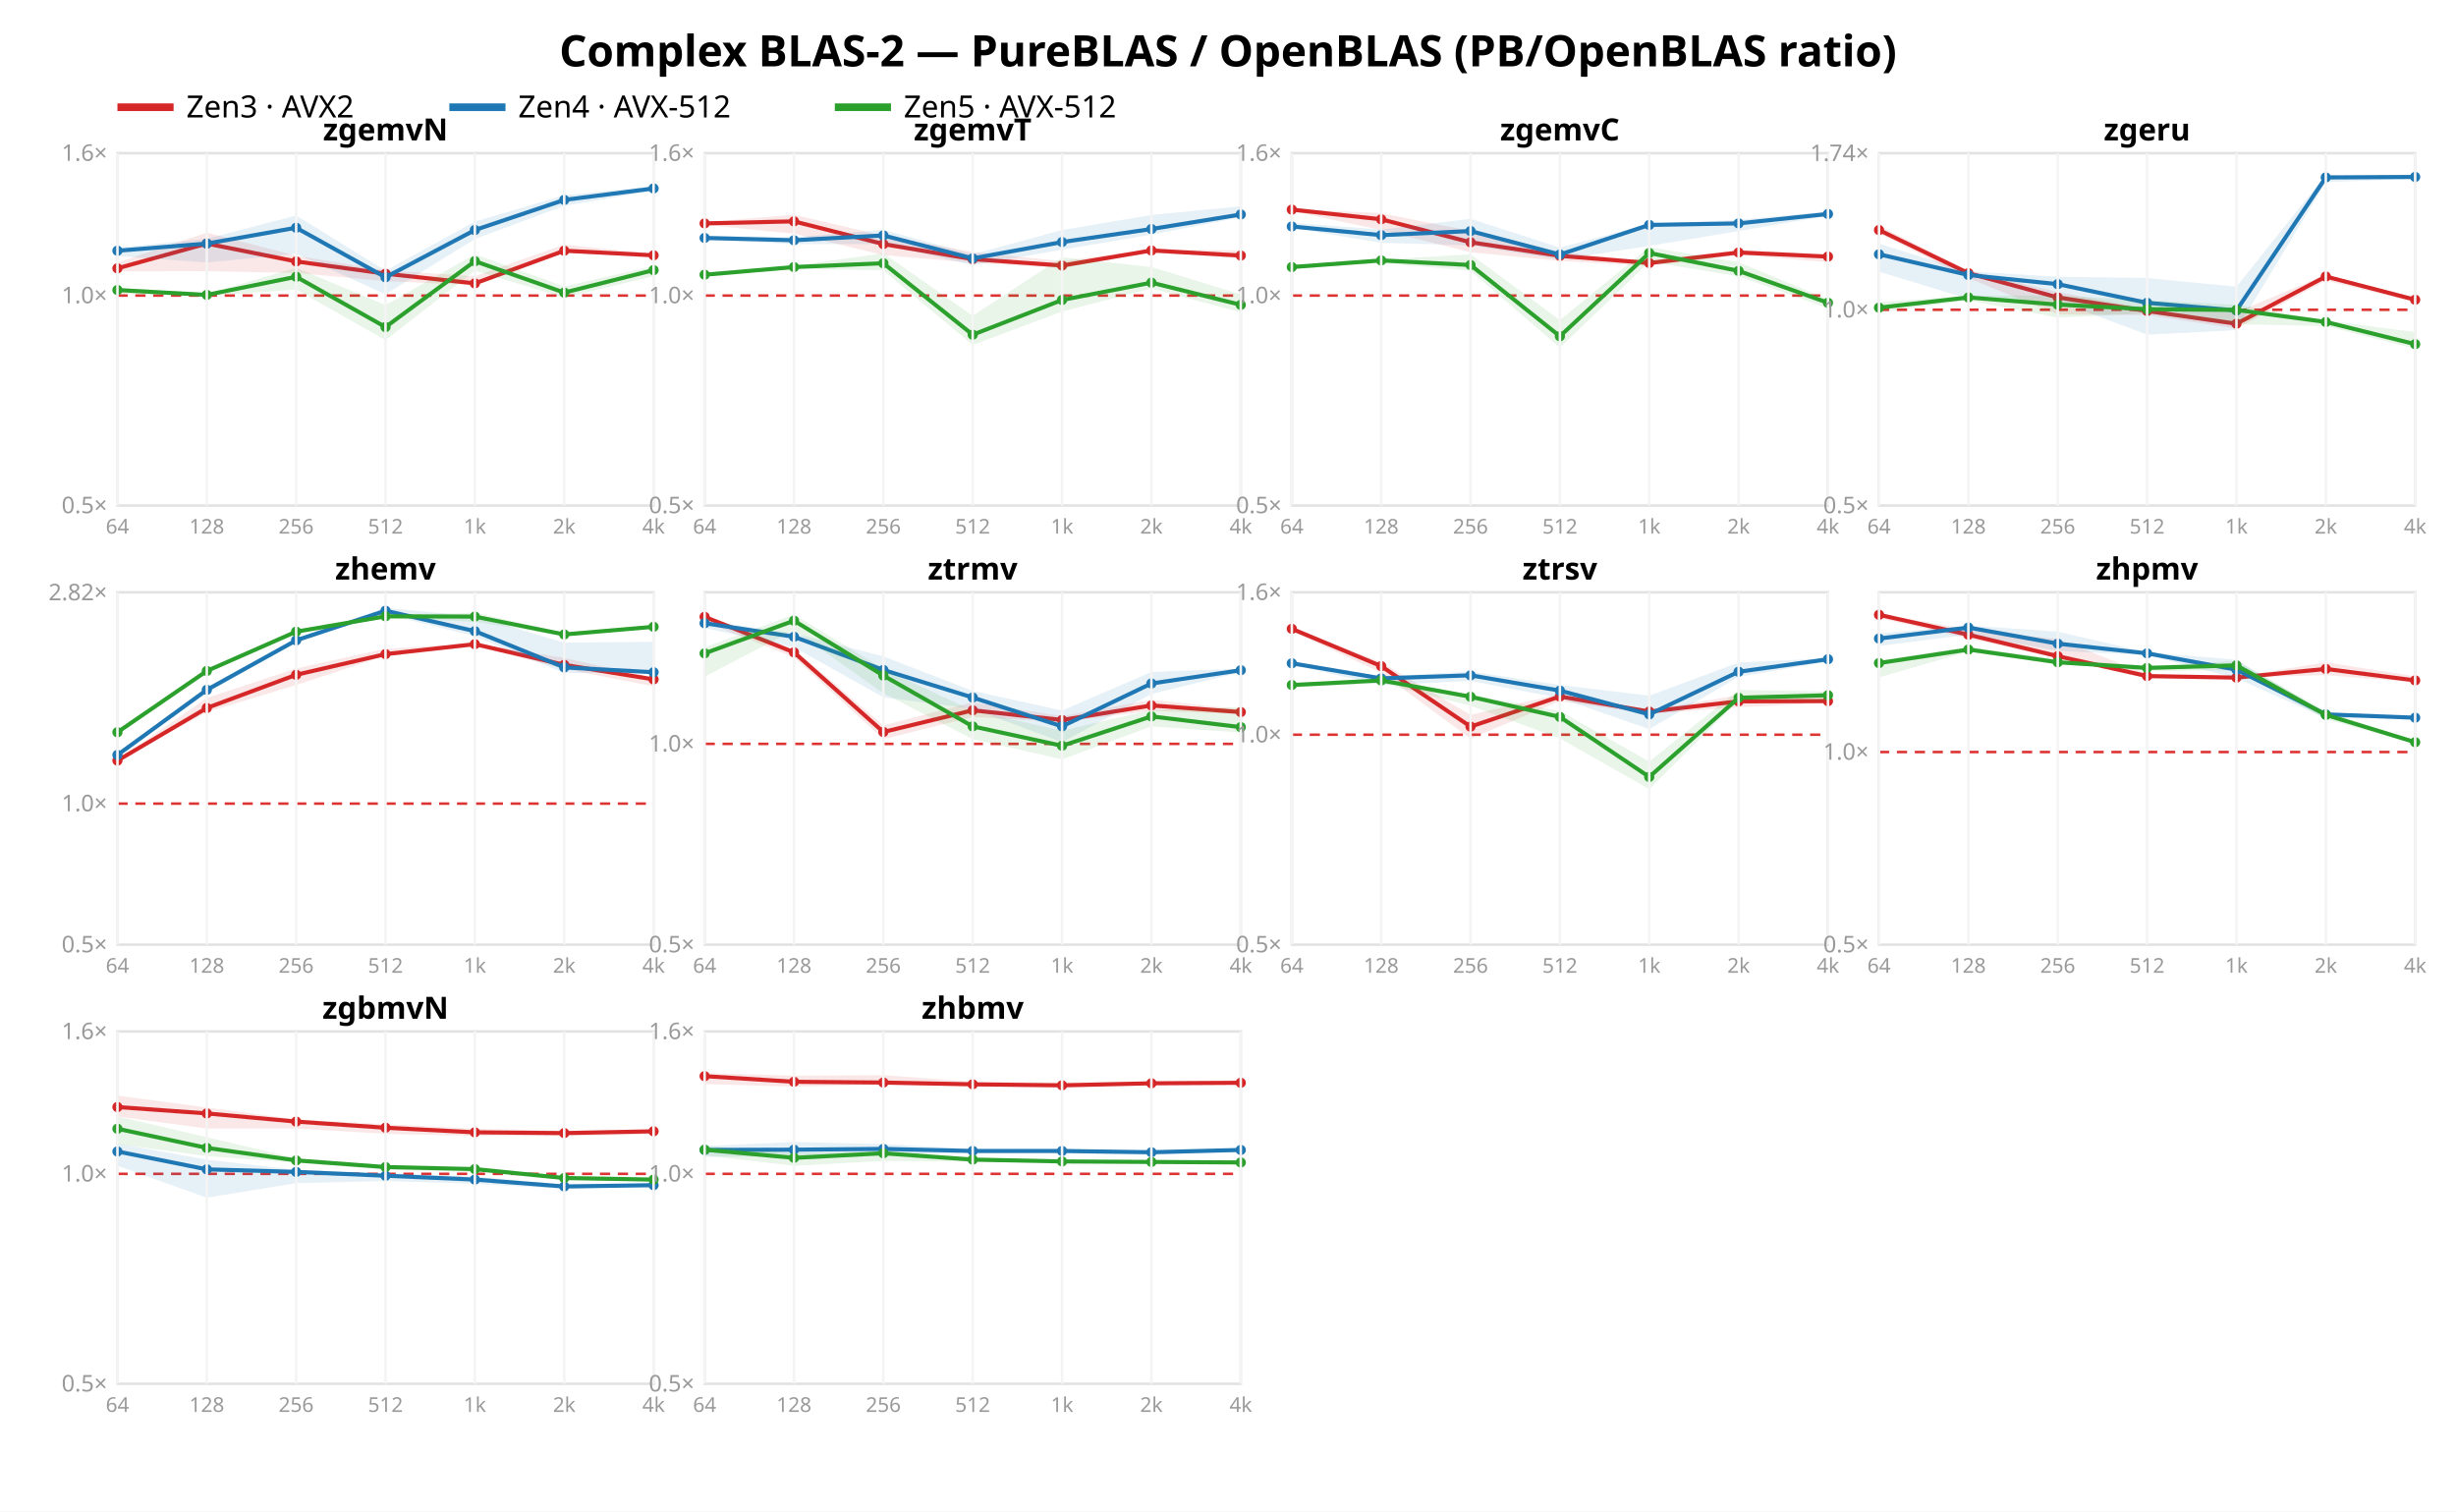
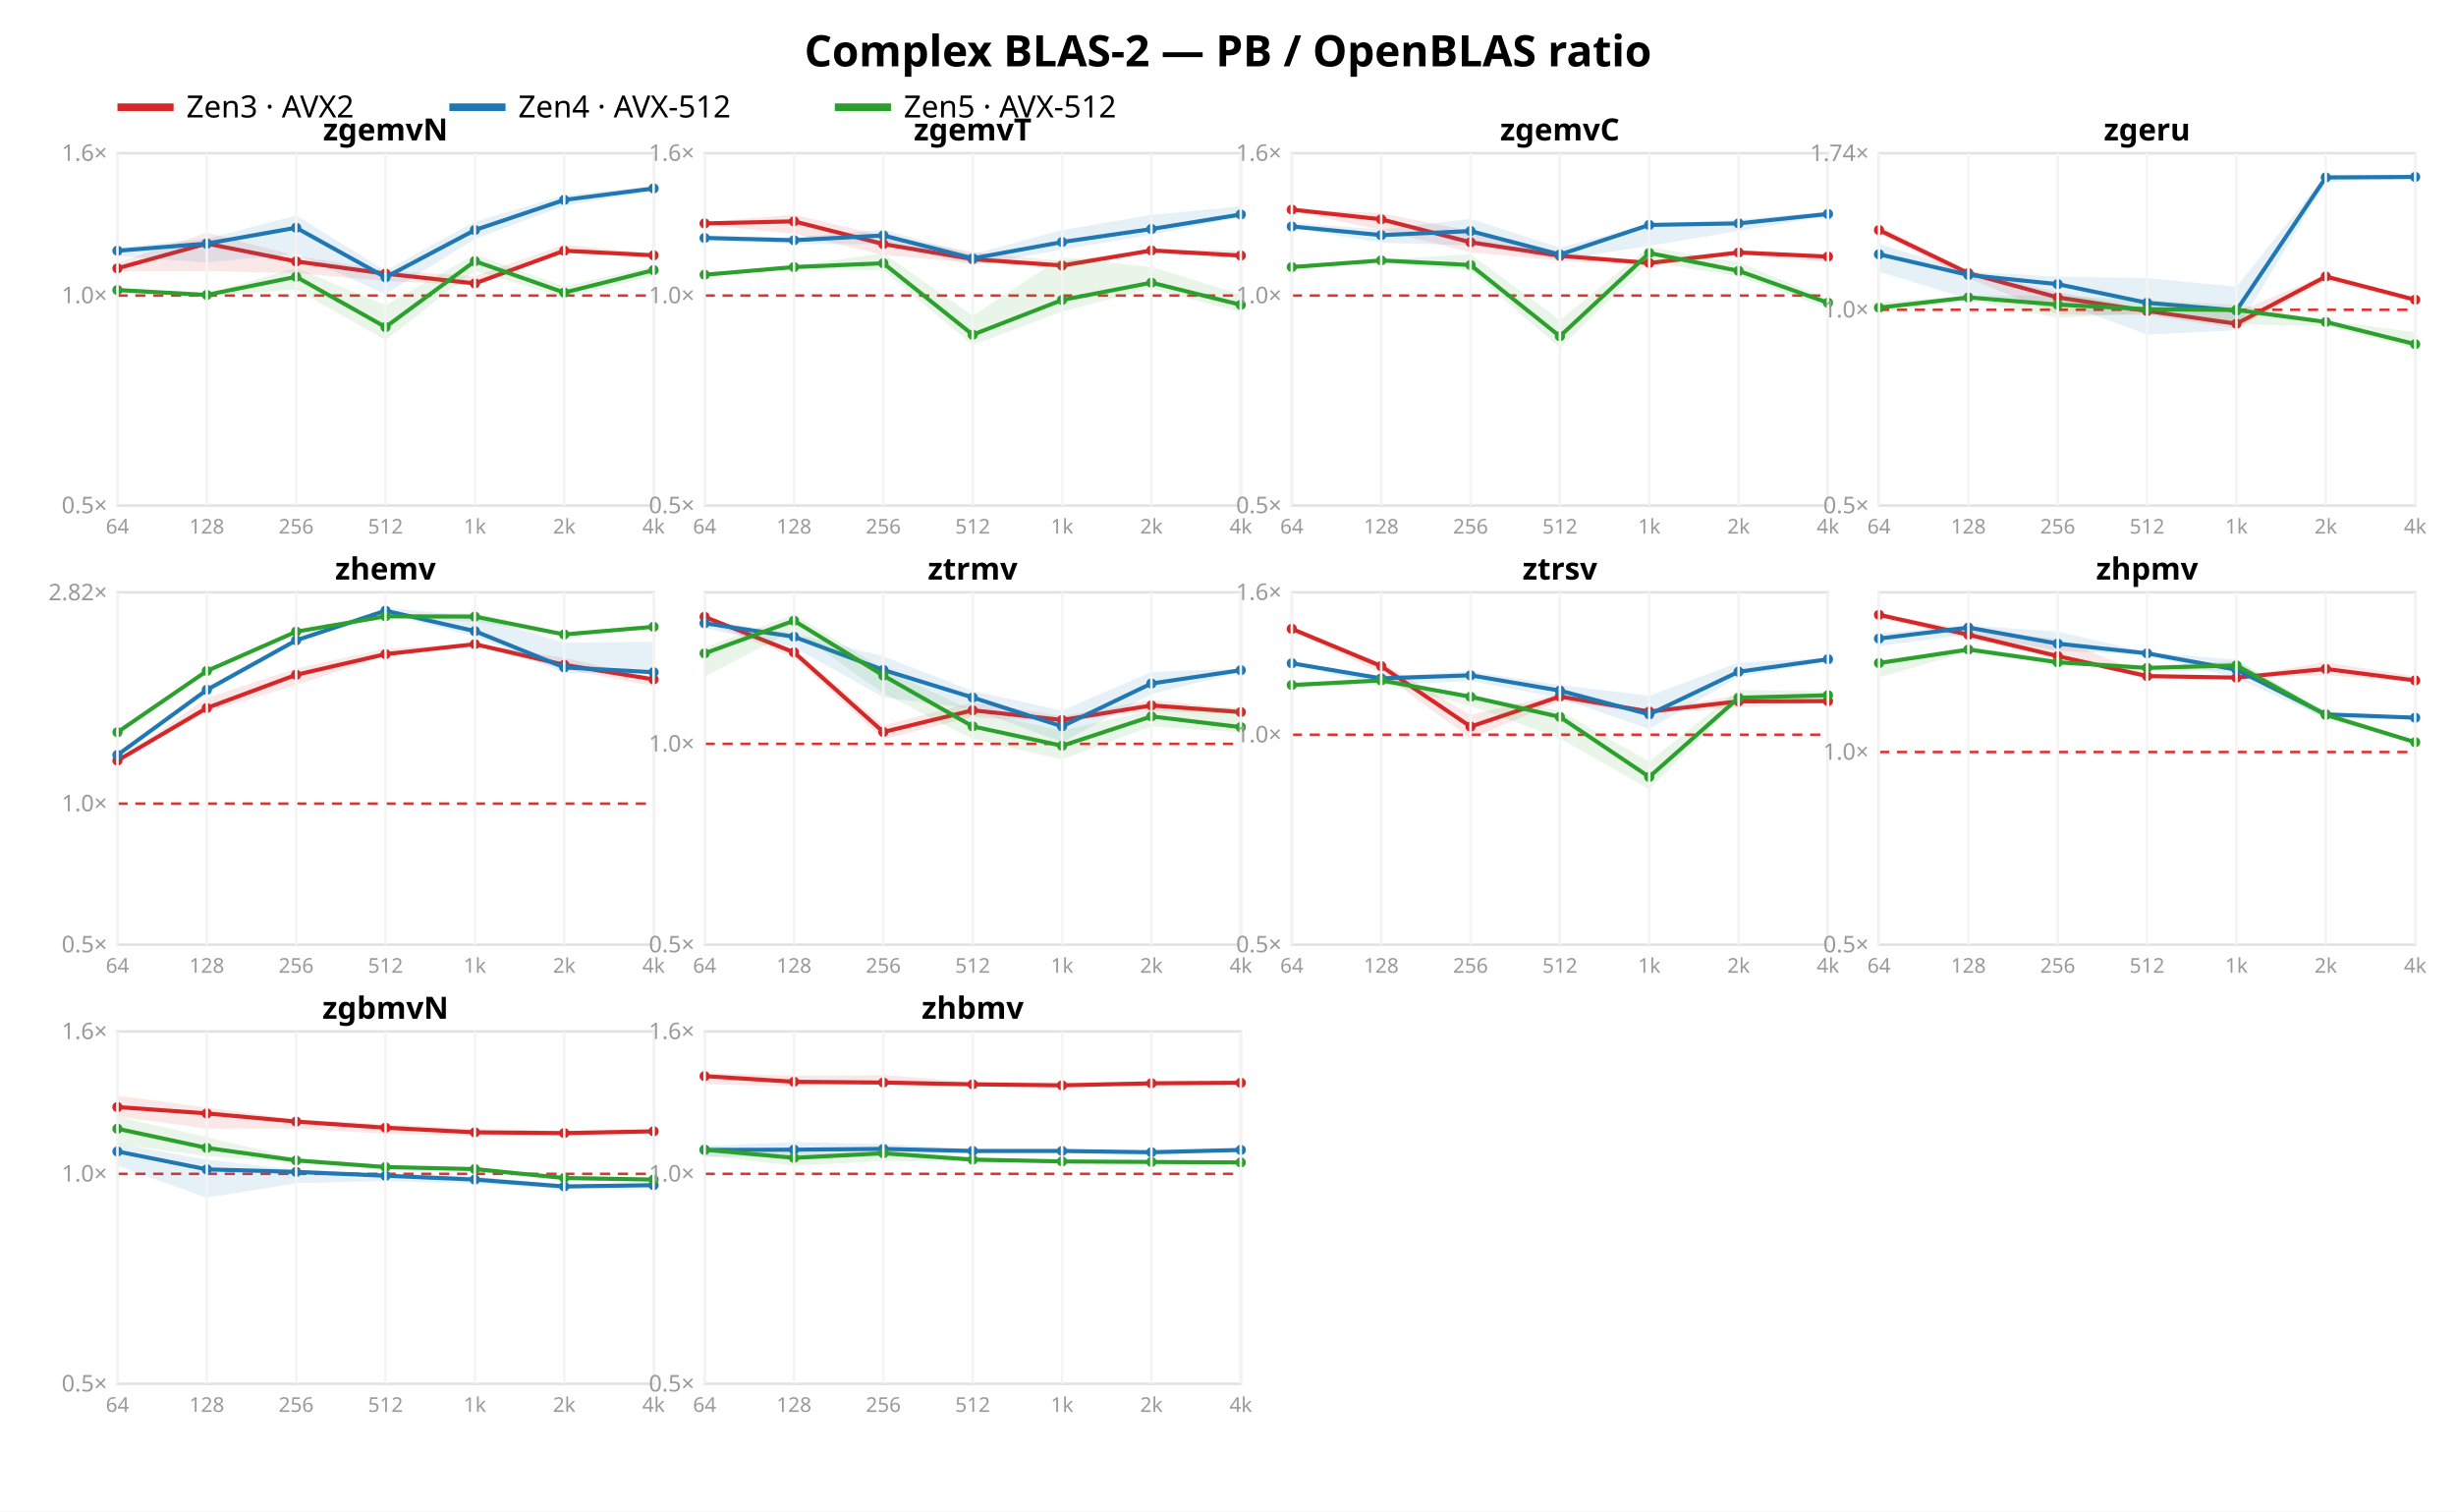
<svg xmlns="http://www.w3.org/2000/svg" width="962" height="592" font-family="sans-serif">
  <rect width="962" height="592" fill="white" />
-   <text x="481.0" y="26" text-anchor="middle" font-size="17" font-weight="bold">Complex BLAS-2 — PureBLAS / OpenBLAS (PB/OpenBLAS ratio)</text>
+   <text x="481.0" y="26" text-anchor="middle" font-size="17" font-weight="bold">Complex BLAS-2 — PB / OpenBLAS ratio</text>
  <line x1="46" y1="42" x2="68" y2="42" stroke="#d62728" stroke-width="3" />
  <text x="73" y="46" font-size="12">Zen3 · AVX2</text>
  <line x1="176" y1="42" x2="198" y2="42" stroke="#1f77b4" stroke-width="3" />
  <text x="203" y="46" font-size="12">Zen4 · AVX-512</text>
  <line x1="327" y1="42" x2="349" y2="42" stroke="#2ca02c" stroke-width="3" />
  <text x="354" y="46" font-size="12">Zen5 · AVX-512</text>
  <rect x="46" y="60" width="210" height="138" fill="none" stroke="#e2e2e2" />
  <line x1="46" y1="115.763" x2="256" y2="115.763" stroke="#d33" stroke-dasharray="4 3" />
  <text x="42" y="201.0" text-anchor="end" font-size="9" fill="#999">0.5×</text>
  <text x="42" y="118.763" text-anchor="end" font-size="9" fill="#999">1.0×</text>
  <text x="42" y="63.0" text-anchor="end" font-size="9" fill="#999">1.6×</text>
  <polygon points="46.0,102.9 81.0,91.1 116.0,100.2 151.0,105.9 186.0,108.2 221.0,95.8 256.0,99.5 256.0,100.5 221.0,99.0 186.0,111.7 151.0,110.1 116.0,106.9 81.0,106.2 46.0,106.3" fill="#d62728" opacity="0.11" />
  <polyline points="46.0,105.1 81.0,95.4 116.0,102.4 151.0,107.2 186.0,111.0 221.0,98.2 256.0,100.0" fill="none" stroke="#d62728" stroke-width="1.6" />
  <circle cx="46.0" cy="105.1" r="2" fill="#d62728" />
  <circle cx="81.0" cy="95.4" r="2" fill="#d62728" />
  <circle cx="116.0" cy="102.4" r="2" fill="#d62728" />
  <circle cx="151.0" cy="107.2" r="2" fill="#d62728" />
  <circle cx="186.0" cy="111.0" r="2" fill="#d62728" />
  <circle cx="221.0" cy="98.2" r="2" fill="#d62728" />
  <circle cx="256.0" cy="100.0" r="2" fill="#d62728" />
  <polygon points="46.0,97.0 81.0,93.5 116.0,84.4 151.0,106.0 186.0,86.8 221.0,76.5 256.0,72.9 256.0,74.7 221.0,80.6 186.0,93.6 151.0,115.3 116.0,99.4 81.0,102.8 46.0,100.3" fill="#1f77b4" opacity="0.11" />
  <polyline points="46.0,98.2 81.0,95.4 116.0,89.2 151.0,108.6 186.0,90.1 221.0,78.3 256.0,73.8" fill="none" stroke="#1f77b4" stroke-width="1.6" />
  <circle cx="46.0" cy="98.2" r="2" fill="#1f77b4" />
  <circle cx="81.0" cy="95.4" r="2" fill="#1f77b4" />
  <circle cx="116.0" cy="89.2" r="2" fill="#1f77b4" />
  <circle cx="151.0" cy="108.6" r="2" fill="#1f77b4" />
  <circle cx="186.0" cy="90.1" r="2" fill="#1f77b4" />
  <circle cx="221.0" cy="78.3" r="2" fill="#1f77b4" />
  <circle cx="256.0" cy="73.8" r="2" fill="#1f77b4" />
  <polygon points="46.0,112.7 81.0,115.1 116.0,104.9 151.0,119.5 186.0,99.6 221.0,112.2 256.0,104.2 256.0,108.2 221.0,116.5 186.0,106.0 151.0,133.2 116.0,113.4 81.0,115.9 46.0,115.1" fill="#2ca02c" opacity="0.11" />
  <polyline points="46.0,113.6 81.0,115.5 116.0,108.4 151.0,128.1 186.0,102.3 221.0,114.6 256.0,105.8" fill="none" stroke="#2ca02c" stroke-width="1.6" />
  <circle cx="46.0" cy="113.6" r="2" fill="#2ca02c" />
  <circle cx="81.0" cy="115.5" r="2" fill="#2ca02c" />
  <circle cx="116.0" cy="108.4" r="2" fill="#2ca02c" />
  <circle cx="151.0" cy="128.1" r="2" fill="#2ca02c" />
  <circle cx="186.0" cy="102.3" r="2" fill="#2ca02c" />
  <circle cx="221.0" cy="114.6" r="2" fill="#2ca02c" />
  <circle cx="256.0" cy="105.8" r="2" fill="#2ca02c" />
  <text x="151.0" y="55" text-anchor="middle" font-size="12" font-weight="bold">zgemvN</text>
  <line x1="46.0" y1="60" x2="46.0" y2="198" stroke="#f4f4f4" />
  <text x="46.0" y="209" text-anchor="middle" font-size="8" fill="#999">64</text>
  <line x1="81.0" y1="60" x2="81.0" y2="198" stroke="#f4f4f4" />
  <text x="81.0" y="209" text-anchor="middle" font-size="8" fill="#999">128</text>
  <line x1="116.0" y1="60" x2="116.0" y2="198" stroke="#f4f4f4" />
  <text x="116.0" y="209" text-anchor="middle" font-size="8" fill="#999">256</text>
  <line x1="151.0" y1="60" x2="151.0" y2="198" stroke="#f4f4f4" />
  <text x="151.0" y="209" text-anchor="middle" font-size="8" fill="#999">512</text>
  <line x1="186.0" y1="60" x2="186.0" y2="198" stroke="#f4f4f4" />
  <text x="186.0" y="209" text-anchor="middle" font-size="8" fill="#999">1k</text>
  <line x1="221.0" y1="60" x2="221.0" y2="198" stroke="#f4f4f4" />
  <text x="221.0" y="209" text-anchor="middle" font-size="8" fill="#999">2k</text>
  <line x1="256.0" y1="60" x2="256.0" y2="198" stroke="#f4f4f4" />
  <text x="256.0" y="209" text-anchor="middle" font-size="8" fill="#999">4k</text>
  <rect x="276" y="60" width="210" height="138" fill="none" stroke="#e2e2e2" />
  <line x1="276" y1="115.763" x2="486" y2="115.763" stroke="#d33" stroke-dasharray="4 3" />
  <text x="272" y="201.0" text-anchor="end" font-size="9" fill="#999">0.5×</text>
  <text x="272" y="118.763" text-anchor="end" font-size="9" fill="#999">1.0×</text>
  <text x="272" y="63.0" text-anchor="end" font-size="9" fill="#999">1.6×</text>
  <polygon points="276.0,87.0 311.0,84.1 346.0,92.3 381.0,98.7 416.0,102.3 451.0,97.6 486.0,98.1 486.0,101.1 451.0,98.9 416.0,105.0 381.0,102.9 346.0,99.9 311.0,91.5 276.0,88.1" fill="#d62728" opacity="0.11" />
  <polyline points="276.0,87.5 311.0,86.7 346.0,95.6 381.0,101.5 416.0,104.0 451.0,98.1 486.0,100.1" fill="none" stroke="#d62728" stroke-width="1.6" />
  <circle cx="276.0" cy="87.5" r="2" fill="#d62728" />
  <circle cx="311.0" cy="86.7" r="2" fill="#d62728" />
  <circle cx="346.0" cy="95.6" r="2" fill="#d62728" />
  <circle cx="381.0" cy="101.5" r="2" fill="#d62728" />
  <circle cx="416.0" cy="104.0" r="2" fill="#d62728" />
  <circle cx="451.0" cy="98.1" r="2" fill="#d62728" />
  <circle cx="486.0" cy="100.1" r="2" fill="#d62728" />
  <polygon points="276.0,92.3 311.0,92.9 346.0,90.0 381.0,99.6 416.0,90.1 451.0,84.2 486.0,80.8 486.0,85.1 451.0,91.9 416.0,97.8 381.0,103.9 346.0,95.6 311.0,95.6 276.0,93.9" fill="#1f77b4" opacity="0.11" />
  <polyline points="276.0,93.2 311.0,94.1 346.0,92.2 381.0,101.2 416.0,94.8 451.0,89.7 486.0,84.0" fill="none" stroke="#1f77b4" stroke-width="1.6" />
  <circle cx="276.0" cy="93.2" r="2" fill="#1f77b4" />
  <circle cx="311.0" cy="94.1" r="2" fill="#1f77b4" />
  <circle cx="346.0" cy="92.2" r="2" fill="#1f77b4" />
  <circle cx="381.0" cy="101.2" r="2" fill="#1f77b4" />
  <circle cx="416.0" cy="94.8" r="2" fill="#1f77b4" />
  <circle cx="451.0" cy="89.7" r="2" fill="#1f77b4" />
  <circle cx="486.0" cy="84.0" r="2" fill="#1f77b4" />
  <polygon points="276.0,107.4 311.0,104.1 346.0,99.2 381.0,123.7 416.0,100.8 451.0,104.6 486.0,115.3 486.0,122.3 451.0,113.0 416.0,122.0 381.0,135.1 346.0,105.9 311.0,105.3 276.0,108.1" fill="#2ca02c" opacity="0.11" />
  <polyline points="276.0,107.6 311.0,104.6 346.0,103.1 381.0,131.1 416.0,117.5 451.0,110.7 486.0,119.4" fill="none" stroke="#2ca02c" stroke-width="1.6" />
  <circle cx="276.0" cy="107.6" r="2" fill="#2ca02c" />
  <circle cx="311.0" cy="104.6" r="2" fill="#2ca02c" />
  <circle cx="346.0" cy="103.1" r="2" fill="#2ca02c" />
  <circle cx="381.0" cy="131.1" r="2" fill="#2ca02c" />
  <circle cx="416.0" cy="117.5" r="2" fill="#2ca02c" />
  <circle cx="451.0" cy="110.7" r="2" fill="#2ca02c" />
  <circle cx="486.0" cy="119.4" r="2" fill="#2ca02c" />
  <text x="381.0" y="55" text-anchor="middle" font-size="12" font-weight="bold">zgemvT</text>
  <line x1="276.0" y1="60" x2="276.0" y2="198" stroke="#f4f4f4" />
  <text x="276.0" y="209" text-anchor="middle" font-size="8" fill="#999">64</text>
  <line x1="311.0" y1="60" x2="311.0" y2="198" stroke="#f4f4f4" />
  <text x="311.0" y="209" text-anchor="middle" font-size="8" fill="#999">128</text>
  <line x1="346.0" y1="60" x2="346.0" y2="198" stroke="#f4f4f4" />
  <text x="346.0" y="209" text-anchor="middle" font-size="8" fill="#999">256</text>
  <line x1="381.0" y1="60" x2="381.0" y2="198" stroke="#f4f4f4" />
  <text x="381.0" y="209" text-anchor="middle" font-size="8" fill="#999">512</text>
  <line x1="416.0" y1="60" x2="416.0" y2="198" stroke="#f4f4f4" />
  <text x="416.0" y="209" text-anchor="middle" font-size="8" fill="#999">1k</text>
  <line x1="451.0" y1="60" x2="451.0" y2="198" stroke="#f4f4f4" />
  <text x="451.0" y="209" text-anchor="middle" font-size="8" fill="#999">2k</text>
  <line x1="486.0" y1="60" x2="486.0" y2="198" stroke="#f4f4f4" />
  <text x="486.0" y="209" text-anchor="middle" font-size="8" fill="#999">4k</text>
  <rect x="506" y="60" width="210" height="138" fill="none" stroke="#e2e2e2" />
  <line x1="506" y1="115.763" x2="716" y2="115.763" stroke="#d33" stroke-dasharray="4 3" />
  <text x="502" y="201.0" text-anchor="end" font-size="9" fill="#999">0.5×</text>
  <text x="502" y="118.763" text-anchor="end" font-size="9" fill="#999">1.0×</text>
  <text x="502" y="63.0" text-anchor="end" font-size="9" fill="#999">1.6×</text>
  <polygon points="506.0,81.9 541.0,83.5 576.0,90.5 611.0,98.7 646.0,102.3 681.0,97.9 716.0,100.2 716.0,102.7 681.0,99.8 646.0,104.2 611.0,102.2 576.0,98.8 541.0,90.1 506.0,82.7" fill="#d62728" opacity="0.11" />
  <polyline points="506.0,82.1 541.0,85.9 576.0,94.9 611.0,100.2 646.0,103.0 681.0,98.9 716.0,100.5" fill="none" stroke="#d62728" stroke-width="1.6" />
  <circle cx="506.0" cy="82.1" r="2" fill="#d62728" />
  <circle cx="541.0" cy="85.9" r="2" fill="#d62728" />
  <circle cx="576.0" cy="94.9" r="2" fill="#d62728" />
  <circle cx="611.0" cy="100.2" r="2" fill="#d62728" />
  <circle cx="646.0" cy="103.0" r="2" fill="#d62728" />
  <circle cx="681.0" cy="98.9" r="2" fill="#d62728" />
  <circle cx="716.0" cy="100.5" r="2" fill="#d62728" />
  <polygon points="506.0,87.3 541.0,89.9 576.0,85.7 611.0,97.0 646.0,87.7 681.0,86.1 716.0,82.8 716.0,84.5 681.0,90.5 646.0,96.3 611.0,101.7 576.0,96.1 541.0,95.1 506.0,89.3" fill="#1f77b4" opacity="0.11" />
  <polyline points="506.0,88.7 541.0,92.1 576.0,90.5 611.0,99.7 646.0,88.1 681.0,87.5 716.0,83.8" fill="none" stroke="#1f77b4" stroke-width="1.6" />
  <circle cx="506.0" cy="88.7" r="2" fill="#1f77b4" />
  <circle cx="541.0" cy="92.1" r="2" fill="#1f77b4" />
  <circle cx="576.0" cy="90.5" r="2" fill="#1f77b4" />
  <circle cx="611.0" cy="99.7" r="2" fill="#1f77b4" />
  <circle cx="646.0" cy="88.1" r="2" fill="#1f77b4" />
  <circle cx="681.0" cy="87.5" r="2" fill="#1f77b4" />
  <circle cx="716.0" cy="83.8" r="2" fill="#1f77b4" />
  <polygon points="506.0,103.7 541.0,101.7 576.0,99.6 611.0,125.4 646.0,96.8 681.0,102.7 716.0,117.2 716.0,120.7 681.0,108.2 646.0,102.5 611.0,136.2 576.0,106.0 541.0,103.0 506.0,105.1" fill="#2ca02c" opacity="0.11" />
  <polyline points="506.0,104.6 541.0,102.0 576.0,103.8 611.0,131.7 646.0,99.1 681.0,106.1 716.0,118.6" fill="none" stroke="#2ca02c" stroke-width="1.6" />
  <circle cx="506.0" cy="104.6" r="2" fill="#2ca02c" />
  <circle cx="541.0" cy="102.0" r="2" fill="#2ca02c" />
  <circle cx="576.0" cy="103.8" r="2" fill="#2ca02c" />
  <circle cx="611.0" cy="131.7" r="2" fill="#2ca02c" />
  <circle cx="646.0" cy="99.1" r="2" fill="#2ca02c" />
  <circle cx="681.0" cy="106.1" r="2" fill="#2ca02c" />
  <circle cx="716.0" cy="118.6" r="2" fill="#2ca02c" />
  <text x="611.0" y="55" text-anchor="middle" font-size="12" font-weight="bold">zgemvC</text>
  <line x1="506.0" y1="60" x2="506.0" y2="198" stroke="#f4f4f4" />
  <text x="506.0" y="209" text-anchor="middle" font-size="8" fill="#999">64</text>
  <line x1="541.0" y1="60" x2="541.0" y2="198" stroke="#f4f4f4" />
  <text x="541.0" y="209" text-anchor="middle" font-size="8" fill="#999">128</text>
  <line x1="576.0" y1="60" x2="576.0" y2="198" stroke="#f4f4f4" />
  <text x="576.0" y="209" text-anchor="middle" font-size="8" fill="#999">256</text>
  <line x1="611.0" y1="60" x2="611.0" y2="198" stroke="#f4f4f4" />
  <text x="611.0" y="209" text-anchor="middle" font-size="8" fill="#999">512</text>
  <line x1="646.0" y1="60" x2="646.0" y2="198" stroke="#f4f4f4" />
  <text x="646.0" y="209" text-anchor="middle" font-size="8" fill="#999">1k</text>
  <line x1="681.0" y1="60" x2="681.0" y2="198" stroke="#f4f4f4" />
  <text x="681.0" y="209" text-anchor="middle" font-size="8" fill="#999">2k</text>
  <line x1="716.0" y1="60" x2="716.0" y2="198" stroke="#f4f4f4" />
  <text x="716.0" y="209" text-anchor="middle" font-size="8" fill="#999">4k</text>
  <rect x="736" y="60" width="210" height="138" fill="none" stroke="#e2e2e2" />
  <line x1="736" y1="121.331" x2="946" y2="121.331" stroke="#d33" stroke-dasharray="4 3" />
  <text x="732" y="201.0" text-anchor="end" font-size="9" fill="#999">0.5×</text>
  <text x="732" y="124.331" text-anchor="end" font-size="9" fill="#999">1.0×</text>
  <text x="732" y="63.065" text-anchor="end" font-size="9" fill="#999">1.74×</text>
  <polygon points="736.0,88.4 771.0,105.9 806.0,114.4 841.0,120.9 876.0,122.3 911.0,107.6 946.0,117.2 946.0,118.4 911.0,109.9 876.0,128.7 841.0,123.4 806.0,123.1 771.0,109.0 736.0,91.4" fill="#d62728" opacity="0.11" />
  <polyline points="736.0,90.1 771.0,107.0 806.0,116.5 841.0,121.8 876.0,126.8 911.0,108.3 946.0,117.4" fill="none" stroke="#d62728" stroke-width="1.6" />
  <circle cx="736.0" cy="90.1" r="2" fill="#d62728" />
  <circle cx="771.0" cy="107.0" r="2" fill="#d62728" />
  <circle cx="806.0" cy="116.5" r="2" fill="#d62728" />
  <circle cx="841.0" cy="121.8" r="2" fill="#d62728" />
  <circle cx="876.0" cy="126.8" r="2" fill="#d62728" />
  <circle cx="911.0" cy="108.3" r="2" fill="#d62728" />
  <circle cx="946.0" cy="117.4" r="2" fill="#d62728" />
  <polygon points="736.0,95.5 771.0,106.3 806.0,108.4 841.0,108.9 876.0,112.3 911.0,68.5 946.0,68.7 946.0,70.1 911.0,71.3 876.0,129.3 841.0,131.1 806.0,117.9 771.0,117.1 736.0,106.4" fill="#1f77b4" opacity="0.11" />
  <polyline points="736.0,99.6 771.0,107.7 806.0,111.3 841.0,118.6 876.0,121.6 911.0,69.5 946.0,69.3" fill="none" stroke="#1f77b4" stroke-width="1.6" />
  <circle cx="736.0" cy="99.6" r="2" fill="#1f77b4" />
  <circle cx="771.0" cy="107.7" r="2" fill="#1f77b4" />
  <circle cx="806.0" cy="111.3" r="2" fill="#1f77b4" />
  <circle cx="841.0" cy="118.6" r="2" fill="#1f77b4" />
  <circle cx="876.0" cy="121.6" r="2" fill="#1f77b4" />
  <circle cx="911.0" cy="69.5" r="2" fill="#1f77b4" />
  <circle cx="946.0" cy="69.3" r="2" fill="#1f77b4" />
  <polygon points="736.0,118.4 771.0,115.8 806.0,115.8 841.0,117.6 876.0,119.4 911.0,125.5 946.0,130.1 946.0,136.6 911.0,127.7 876.0,127.0 841.0,122.7 806.0,124.4 771.0,117.6 736.0,122.3" fill="#2ca02c" opacity="0.11" />
  <polyline points="736.0,120.5 771.0,116.5 806.0,119.3 841.0,121.1 876.0,121.4 911.0,126.1 946.0,134.8" fill="none" stroke="#2ca02c" stroke-width="1.6" />
  <circle cx="736.0" cy="120.5" r="2" fill="#2ca02c" />
  <circle cx="771.0" cy="116.5" r="2" fill="#2ca02c" />
  <circle cx="806.0" cy="119.3" r="2" fill="#2ca02c" />
  <circle cx="841.0" cy="121.1" r="2" fill="#2ca02c" />
  <circle cx="876.0" cy="121.4" r="2" fill="#2ca02c" />
  <circle cx="911.0" cy="126.1" r="2" fill="#2ca02c" />
  <circle cx="946.0" cy="134.8" r="2" fill="#2ca02c" />
  <text x="841.0" y="55" text-anchor="middle" font-size="12" font-weight="bold">zgeru</text>
  <line x1="736.0" y1="60" x2="736.0" y2="198" stroke="#f4f4f4" />
  <text x="736.0" y="209" text-anchor="middle" font-size="8" fill="#999">64</text>
  <line x1="771.0" y1="60" x2="771.0" y2="198" stroke="#f4f4f4" />
  <text x="771.0" y="209" text-anchor="middle" font-size="8" fill="#999">128</text>
  <line x1="806.0" y1="60" x2="806.0" y2="198" stroke="#f4f4f4" />
  <text x="806.0" y="209" text-anchor="middle" font-size="8" fill="#999">256</text>
  <line x1="841.0" y1="60" x2="841.0" y2="198" stroke="#f4f4f4" />
  <text x="841.0" y="209" text-anchor="middle" font-size="8" fill="#999">512</text>
  <line x1="876.0" y1="60" x2="876.0" y2="198" stroke="#f4f4f4" />
  <text x="876.0" y="209" text-anchor="middle" font-size="8" fill="#999">1k</text>
  <line x1="911.0" y1="60" x2="911.0" y2="198" stroke="#f4f4f4" />
  <text x="911.0" y="209" text-anchor="middle" font-size="8" fill="#999">2k</text>
  <line x1="946.0" y1="60" x2="946.0" y2="198" stroke="#f4f4f4" />
  <text x="946.0" y="209" text-anchor="middle" font-size="8" fill="#999">4k</text>
  <rect x="46" y="232" width="210" height="138" fill="none" stroke="#e2e2e2" />
  <line x1="46" y1="314.754" x2="256" y2="314.754" stroke="#d33" stroke-dasharray="4 3" />
  <text x="42" y="373.0" text-anchor="end" font-size="9" fill="#999">0.5×</text>
  <text x="42" y="317.754" text-anchor="end" font-size="9" fill="#999">1.0×</text>
  <text x="42" y="235.122" text-anchor="end" font-size="9" fill="#999">2.82×</text>
  <polygon points="46.0,297.6 81.0,273.4 116.0,261.8 151.0,254.1 186.0,252.0 221.0,257.7 256.0,265.5 256.0,268.8 221.0,262.0 186.0,252.9 151.0,256.8 116.0,268.3 81.0,278.9 46.0,298.1" fill="#d62728" opacity="0.11" />
  <polyline points="46.0,297.9 81.0,277.3 116.0,264.3 151.0,256.2 186.0,252.3 221.0,260.4 256.0,266.1" fill="none" stroke="#d62728" stroke-width="1.6" />
  <circle cx="46.0" cy="297.9" r="2" fill="#d62728" />
  <circle cx="81.0" cy="277.3" r="2" fill="#d62728" />
  <circle cx="116.0" cy="264.3" r="2" fill="#d62728" />
  <circle cx="151.0" cy="256.2" r="2" fill="#d62728" />
  <circle cx="186.0" cy="252.3" r="2" fill="#d62728" />
  <circle cx="221.0" cy="260.4" r="2" fill="#d62728" />
  <circle cx="256.0" cy="266.1" r="2" fill="#d62728" />
  <polygon points="46.0,295.2 81.0,269.6 116.0,249.9 151.0,238.1 186.0,241.4 221.0,251.7 256.0,251.4 256.0,263.6 221.0,263.6 186.0,249.2 151.0,240.5 116.0,251.4 81.0,271.5 46.0,296.1" fill="#1f77b4" opacity="0.11" />
  <polyline points="46.0,295.7 81.0,270.2 116.0,250.8 151.0,239.2 186.0,247.2 221.0,261.4 256.0,263.3" fill="none" stroke="#1f77b4" stroke-width="1.6" />
  <circle cx="46.0" cy="295.7" r="2" fill="#1f77b4" />
  <circle cx="81.0" cy="270.2" r="2" fill="#1f77b4" />
  <circle cx="116.0" cy="250.8" r="2" fill="#1f77b4" />
  <circle cx="151.0" cy="239.2" r="2" fill="#1f77b4" />
  <circle cx="186.0" cy="247.2" r="2" fill="#1f77b4" />
  <circle cx="221.0" cy="261.4" r="2" fill="#1f77b4" />
  <circle cx="256.0" cy="263.3" r="2" fill="#1f77b4" />
  <polygon points="46.0,286.3 81.0,262.6 116.0,246.9 151.0,240.7 186.0,240.0 221.0,247.8 256.0,244.8 256.0,246.0 221.0,249.1 186.0,243.5 151.0,242.0 116.0,248.0 81.0,263.0 46.0,287.0" fill="#2ca02c" opacity="0.11" />
  <polyline points="46.0,286.8 81.0,262.8 116.0,247.4 151.0,241.4 186.0,241.5 221.0,248.5 256.0,245.5" fill="none" stroke="#2ca02c" stroke-width="1.6" />
  <circle cx="46.0" cy="286.8" r="2" fill="#2ca02c" />
  <circle cx="81.0" cy="262.8" r="2" fill="#2ca02c" />
  <circle cx="116.0" cy="247.4" r="2" fill="#2ca02c" />
  <circle cx="151.0" cy="241.4" r="2" fill="#2ca02c" />
  <circle cx="186.0" cy="241.5" r="2" fill="#2ca02c" />
  <circle cx="221.0" cy="248.5" r="2" fill="#2ca02c" />
  <circle cx="256.0" cy="245.5" r="2" fill="#2ca02c" />
  <text x="151.0" y="227" text-anchor="middle" font-size="12" font-weight="bold">zhemv</text>
  <line x1="46.0" y1="232" x2="46.0" y2="370" stroke="#f4f4f4" />
  <text x="46.0" y="381" text-anchor="middle" font-size="8" fill="#999">64</text>
  <line x1="81.0" y1="232" x2="81.0" y2="370" stroke="#f4f4f4" />
  <text x="81.0" y="381" text-anchor="middle" font-size="8" fill="#999">128</text>
  <line x1="116.0" y1="232" x2="116.0" y2="370" stroke="#f4f4f4" />
  <text x="116.0" y="381" text-anchor="middle" font-size="8" fill="#999">256</text>
  <line x1="151.0" y1="232" x2="151.0" y2="370" stroke="#f4f4f4" />
  <text x="151.0" y="381" text-anchor="middle" font-size="8" fill="#999">512</text>
  <line x1="186.0" y1="232" x2="186.0" y2="370" stroke="#f4f4f4" />
  <text x="186.0" y="381" text-anchor="middle" font-size="8" fill="#999">1k</text>
  <line x1="221.0" y1="232" x2="221.0" y2="370" stroke="#f4f4f4" />
  <text x="221.0" y="381" text-anchor="middle" font-size="8" fill="#999">2k</text>
  <line x1="256.0" y1="232" x2="256.0" y2="370" stroke="#f4f4f4" />
  <text x="256.0" y="381" text-anchor="middle" font-size="8" fill="#999">4k</text>
  <rect x="276" y="232" width="210" height="138" fill="none" stroke="#e2e2e2" />
  <line x1="276" y1="291.356" x2="486" y2="291.356" stroke="#d33" stroke-dasharray="4 3" />
  <text x="272" y="373.0" text-anchor="end" font-size="9" fill="#999">0.5×</text>
  <text x="272" y="294.356" text-anchor="end" font-size="9" fill="#999">1.0×</text>
  <polygon points="276.0,241.0 311.0,254.3 346.0,284.1 381.0,275.1 416.0,280.5 451.0,274.1 486.0,277.8 486.0,279.7 451.0,278.4 416.0,282.8 381.0,280.8 346.0,289.5 311.0,257.5 276.0,243.5" fill="#d62728" opacity="0.11" />
  <polyline points="276.0,241.6 311.0,255.5 346.0,286.7 381.0,278.2 416.0,282.0 451.0,276.3 486.0,278.9" fill="none" stroke="#d62728" stroke-width="1.6" />
  <circle cx="276.0" cy="241.6" r="2" fill="#d62728" />
  <circle cx="311.0" cy="255.5" r="2" fill="#d62728" />
  <circle cx="346.0" cy="286.7" r="2" fill="#d62728" />
  <circle cx="381.0" cy="278.2" r="2" fill="#d62728" />
  <circle cx="416.0" cy="282.0" r="2" fill="#d62728" />
  <circle cx="451.0" cy="276.3" r="2" fill="#d62728" />
  <circle cx="486.0" cy="278.9" r="2" fill="#d62728" />
  <polygon points="276.0,243.0 311.0,248.0 346.0,257.1 381.0,270.6 416.0,278.3 451.0,263.2 486.0,261.9 486.0,263.3 451.0,271.8 416.0,290.7 381.0,277.6 346.0,273.1 311.0,253.5 276.0,246.0" fill="#1f77b4" opacity="0.11" />
  <polyline points="276.0,244.1 311.0,249.4 346.0,262.4 381.0,273.2 416.0,284.5 451.0,267.7 486.0,262.5" fill="none" stroke="#1f77b4" stroke-width="1.6" />
  <circle cx="276.0" cy="244.1" r="2" fill="#1f77b4" />
  <circle cx="311.0" cy="249.4" r="2" fill="#1f77b4" />
  <circle cx="346.0" cy="262.4" r="2" fill="#1f77b4" />
  <circle cx="381.0" cy="273.2" r="2" fill="#1f77b4" />
  <circle cx="416.0" cy="284.5" r="2" fill="#1f77b4" />
  <circle cx="451.0" cy="267.7" r="2" fill="#1f77b4" />
  <circle cx="486.0" cy="262.5" r="2" fill="#1f77b4" />
  <polygon points="276.0,253.6 311.0,240.7 346.0,262.0 381.0,278.4 416.0,286.2 451.0,278.1 486.0,276.9 486.0,286.9 451.0,284.5 416.0,297.4 381.0,289.5 346.0,271.5 311.0,246.8 276.0,265.0" fill="#2ca02c" opacity="0.11" />
  <polyline points="276.0,255.9 311.0,243.1 346.0,264.6 381.0,284.5 416.0,292.1 451.0,280.6 486.0,284.8" fill="none" stroke="#2ca02c" stroke-width="1.6" />
  <circle cx="276.0" cy="255.9" r="2" fill="#2ca02c" />
  <circle cx="311.0" cy="243.1" r="2" fill="#2ca02c" />
  <circle cx="346.0" cy="264.6" r="2" fill="#2ca02c" />
  <circle cx="381.0" cy="284.5" r="2" fill="#2ca02c" />
  <circle cx="416.0" cy="292.1" r="2" fill="#2ca02c" />
  <circle cx="451.0" cy="280.6" r="2" fill="#2ca02c" />
  <circle cx="486.0" cy="284.8" r="2" fill="#2ca02c" />
  <text x="381.0" y="227" text-anchor="middle" font-size="12" font-weight="bold">ztrmv</text>
  <line x1="276.0" y1="232" x2="276.0" y2="370" stroke="#f4f4f4" />
  <text x="276.0" y="381" text-anchor="middle" font-size="8" fill="#999">64</text>
  <line x1="311.0" y1="232" x2="311.0" y2="370" stroke="#f4f4f4" />
  <text x="311.0" y="381" text-anchor="middle" font-size="8" fill="#999">128</text>
  <line x1="346.0" y1="232" x2="346.0" y2="370" stroke="#f4f4f4" />
  <text x="346.0" y="381" text-anchor="middle" font-size="8" fill="#999">256</text>
  <line x1="381.0" y1="232" x2="381.0" y2="370" stroke="#f4f4f4" />
  <text x="381.0" y="381" text-anchor="middle" font-size="8" fill="#999">512</text>
  <line x1="416.0" y1="232" x2="416.0" y2="370" stroke="#f4f4f4" />
  <text x="416.0" y="381" text-anchor="middle" font-size="8" fill="#999">1k</text>
  <line x1="451.0" y1="232" x2="451.0" y2="370" stroke="#f4f4f4" />
  <text x="451.0" y="381" text-anchor="middle" font-size="8" fill="#999">2k</text>
  <line x1="486.0" y1="232" x2="486.0" y2="370" stroke="#f4f4f4" />
  <text x="486.0" y="381" text-anchor="middle" font-size="8" fill="#999">4k</text>
  <rect x="506" y="232" width="210" height="138" fill="none" stroke="#e2e2e2" />
  <line x1="506" y1="287.763" x2="716" y2="287.763" stroke="#d33" stroke-dasharray="4 3" />
  <text x="502" y="373.0" text-anchor="end" font-size="9" fill="#999">0.5×</text>
  <text x="502" y="290.763" text-anchor="end" font-size="9" fill="#999">1.0×</text>
  <text x="502" y="235.0" text-anchor="end" font-size="9" fill="#999">1.6×</text>
  <polygon points="506.0,245.7 541.0,259.4 576.0,280.0 611.0,271.8 646.0,278.1 681.0,272.3 716.0,272.5 716.0,275.3 681.0,277.0 646.0,279.6 611.0,274.6 576.0,289.3 541.0,263.5 506.0,247.2" fill="#d62728" opacity="0.11" />
  <polyline points="506.0,246.3 541.0,260.9 576.0,284.6 611.0,272.8 646.0,278.7 681.0,274.7 716.0,274.6" fill="none" stroke="#d62728" stroke-width="1.6" />
  <circle cx="506.0" cy="246.3" r="2" fill="#d62728" />
  <circle cx="541.0" cy="260.9" r="2" fill="#d62728" />
  <circle cx="576.0" cy="284.6" r="2" fill="#d62728" />
  <circle cx="611.0" cy="272.8" r="2" fill="#d62728" />
  <circle cx="646.0" cy="278.7" r="2" fill="#d62728" />
  <circle cx="681.0" cy="274.7" r="2" fill="#d62728" />
  <circle cx="716.0" cy="274.6" r="2" fill="#d62728" />
  <polygon points="506.0,259.5 541.0,264.9 576.0,263.0 611.0,268.3 646.0,272.5 681.0,259.5 716.0,257.8 716.0,259.1 681.0,265.1 646.0,285.6 611.0,273.4 576.0,266.7 541.0,268.4 506.0,260.3" fill="#1f77b4" opacity="0.11" />
  <polyline points="506.0,259.8 541.0,265.7 576.0,264.5 611.0,270.5 646.0,279.8 681.0,263.1 716.0,258.2" fill="none" stroke="#1f77b4" stroke-width="1.6" />
  <circle cx="506.0" cy="259.8" r="2" fill="#1f77b4" />
  <circle cx="541.0" cy="265.7" r="2" fill="#1f77b4" />
  <circle cx="576.0" cy="264.5" r="2" fill="#1f77b4" />
  <circle cx="611.0" cy="270.5" r="2" fill="#1f77b4" />
  <circle cx="646.0" cy="279.8" r="2" fill="#1f77b4" />
  <circle cx="681.0" cy="263.1" r="2" fill="#1f77b4" />
  <circle cx="716.0" cy="258.2" r="2" fill="#1f77b4" />
  <polygon points="506.0,267.7 541.0,266.2 576.0,272.1 611.0,278.5 646.0,298.3 681.0,270.2 716.0,270.9 716.0,274.7 681.0,274.2 646.0,309.1 611.0,289.2 576.0,276.4 541.0,267.5 506.0,269.4" fill="#2ca02c" opacity="0.11" />
  <polyline points="506.0,268.3 541.0,266.5 576.0,272.9 611.0,280.8 646.0,304.3 681.0,273.3 716.0,272.3" fill="none" stroke="#2ca02c" stroke-width="1.6" />
  <circle cx="506.0" cy="268.3" r="2" fill="#2ca02c" />
  <circle cx="541.0" cy="266.5" r="2" fill="#2ca02c" />
  <circle cx="576.0" cy="272.9" r="2" fill="#2ca02c" />
  <circle cx="611.0" cy="280.8" r="2" fill="#2ca02c" />
  <circle cx="646.0" cy="304.3" r="2" fill="#2ca02c" />
  <circle cx="681.0" cy="273.3" r="2" fill="#2ca02c" />
  <circle cx="716.0" cy="272.3" r="2" fill="#2ca02c" />
  <text x="611.0" y="227" text-anchor="middle" font-size="12" font-weight="bold">ztrsv</text>
  <line x1="506.0" y1="232" x2="506.0" y2="370" stroke="#f4f4f4" />
  <text x="506.0" y="381" text-anchor="middle" font-size="8" fill="#999">64</text>
  <line x1="541.0" y1="232" x2="541.0" y2="370" stroke="#f4f4f4" />
  <text x="541.0" y="381" text-anchor="middle" font-size="8" fill="#999">128</text>
  <line x1="576.0" y1="232" x2="576.0" y2="370" stroke="#f4f4f4" />
  <text x="576.0" y="381" text-anchor="middle" font-size="8" fill="#999">256</text>
  <line x1="611.0" y1="232" x2="611.0" y2="370" stroke="#f4f4f4" />
  <text x="611.0" y="381" text-anchor="middle" font-size="8" fill="#999">512</text>
  <line x1="646.0" y1="232" x2="646.0" y2="370" stroke="#f4f4f4" />
  <text x="646.0" y="381" text-anchor="middle" font-size="8" fill="#999">1k</text>
  <line x1="681.0" y1="232" x2="681.0" y2="370" stroke="#f4f4f4" />
  <text x="681.0" y="381" text-anchor="middle" font-size="8" fill="#999">2k</text>
  <line x1="716.0" y1="232" x2="716.0" y2="370" stroke="#f4f4f4" />
  <text x="716.0" y="381" text-anchor="middle" font-size="8" fill="#999">4k</text>
  <rect x="736" y="232" width="210" height="138" fill="none" stroke="#e2e2e2" />
  <line x1="736" y1="294.55" x2="946" y2="294.55" stroke="#d33" stroke-dasharray="4 3" />
  <text x="732" y="373.0" text-anchor="end" font-size="9" fill="#999">0.5×</text>
  <text x="732" y="297.55" text-anchor="end" font-size="9" fill="#999">1.0×</text>
  <polygon points="736.0,240.4 771.0,246.5 806.0,250.3 841.0,264.0 876.0,265.1 911.0,259.4 946.0,264.9 946.0,267.3 911.0,264.4 876.0,265.5 841.0,265.8 806.0,257.8 771.0,250.1 736.0,242.1" fill="#d62728" opacity="0.11" />
  <polyline points="736.0,240.8 771.0,248.6 806.0,257.0 841.0,264.8 876.0,265.4 911.0,262.0 946.0,266.5" fill="none" stroke="#d62728" stroke-width="1.6" />
  <circle cx="736.0" cy="240.8" r="2" fill="#d62728" />
  <circle cx="771.0" cy="248.6" r="2" fill="#d62728" />
  <circle cx="806.0" cy="257.0" r="2" fill="#d62728" />
  <circle cx="841.0" cy="264.8" r="2" fill="#d62728" />
  <circle cx="876.0" cy="265.4" r="2" fill="#d62728" />
  <circle cx="911.0" cy="262.0" r="2" fill="#d62728" />
  <circle cx="946.0" cy="266.5" r="2" fill="#d62728" />
  <polygon points="736.0,248.1 771.0,245.0 806.0,247.4 841.0,255.5 876.0,258.4 911.0,279.3 946.0,280.7 946.0,281.4 911.0,281.3 876.0,265.6 841.0,256.6 806.0,254.9 771.0,248.6 736.0,253.0" fill="#1f77b4" opacity="0.11" />
  <polyline points="736.0,250.1 771.0,245.8 806.0,252.1 841.0,255.9 876.0,262.3 911.0,279.8 946.0,281.1" fill="none" stroke="#1f77b4" stroke-width="1.6" />
  <circle cx="736.0" cy="250.1" r="2" fill="#1f77b4" />
  <circle cx="771.0" cy="245.8" r="2" fill="#1f77b4" />
  <circle cx="806.0" cy="252.1" r="2" fill="#1f77b4" />
  <circle cx="841.0" cy="255.9" r="2" fill="#1f77b4" />
  <circle cx="876.0" cy="262.3" r="2" fill="#1f77b4" />
  <circle cx="911.0" cy="279.8" r="2" fill="#1f77b4" />
  <circle cx="946.0" cy="281.1" r="2" fill="#1f77b4" />
  <polygon points="736.0,258.6 771.0,253.4 806.0,258.1 841.0,260.8 876.0,258.9 911.0,278.5 946.0,290.2 946.0,291.3 911.0,281.7 876.0,262.5 841.0,262.8 806.0,259.8 771.0,255.2 736.0,265.3" fill="#2ca02c" opacity="0.11" />
  <polyline points="736.0,259.7 771.0,254.4 806.0,259.4 841.0,261.6 876.0,260.6 911.0,280.0 946.0,290.7" fill="none" stroke="#2ca02c" stroke-width="1.6" />
  <circle cx="736.0" cy="259.7" r="2" fill="#2ca02c" />
  <circle cx="771.0" cy="254.4" r="2" fill="#2ca02c" />
  <circle cx="806.0" cy="259.4" r="2" fill="#2ca02c" />
  <circle cx="841.0" cy="261.6" r="2" fill="#2ca02c" />
  <circle cx="876.0" cy="260.6" r="2" fill="#2ca02c" />
  <circle cx="911.0" cy="280.0" r="2" fill="#2ca02c" />
  <circle cx="946.0" cy="290.7" r="2" fill="#2ca02c" />
  <text x="841.0" y="227" text-anchor="middle" font-size="12" font-weight="bold">zhpmv</text>
  <line x1="736.0" y1="232" x2="736.0" y2="370" stroke="#f4f4f4" />
  <text x="736.0" y="381" text-anchor="middle" font-size="8" fill="#999">64</text>
  <line x1="771.0" y1="232" x2="771.0" y2="370" stroke="#f4f4f4" />
  <text x="771.0" y="381" text-anchor="middle" font-size="8" fill="#999">128</text>
  <line x1="806.0" y1="232" x2="806.0" y2="370" stroke="#f4f4f4" />
  <text x="806.0" y="381" text-anchor="middle" font-size="8" fill="#999">256</text>
  <line x1="841.0" y1="232" x2="841.0" y2="370" stroke="#f4f4f4" />
  <text x="841.0" y="381" text-anchor="middle" font-size="8" fill="#999">512</text>
  <line x1="876.0" y1="232" x2="876.0" y2="370" stroke="#f4f4f4" />
  <text x="876.0" y="381" text-anchor="middle" font-size="8" fill="#999">1k</text>
  <line x1="911.0" y1="232" x2="911.0" y2="370" stroke="#f4f4f4" />
  <text x="911.0" y="381" text-anchor="middle" font-size="8" fill="#999">2k</text>
  <line x1="946.0" y1="232" x2="946.0" y2="370" stroke="#f4f4f4" />
  <text x="946.0" y="381" text-anchor="middle" font-size="8" fill="#999">4k</text>
  <rect x="46" y="404" width="210" height="138" fill="none" stroke="#e2e2e2" />
  <line x1="46" y1="459.763" x2="256" y2="459.763" stroke="#d33" stroke-dasharray="4 3" />
  <text x="42" y="545.0" text-anchor="end" font-size="9" fill="#999">0.5×</text>
  <text x="42" y="462.763" text-anchor="end" font-size="9" fill="#999">1.0×</text>
  <text x="42" y="407.0" text-anchor="end" font-size="9" fill="#999">1.6×</text>
  <polygon points="46.0,429.1 81.0,433.8 116.0,438.4 151.0,440.3 186.0,442.1 221.0,442.9 256.0,442.5 256.0,444.3 221.0,445.0 186.0,444.9 151.0,444.1 116.0,442.0 81.0,442.0 46.0,437.3" fill="#d62728" opacity="0.11" />
  <polyline points="46.0,433.6 81.0,436.1 116.0,439.3 151.0,441.7 186.0,443.5 221.0,443.8 256.0,443.1" fill="none" stroke="#d62728" stroke-width="1.6" />
  <circle cx="46.0" cy="433.6" r="2" fill="#d62728" />
  <circle cx="81.0" cy="436.1" r="2" fill="#d62728" />
  <circle cx="116.0" cy="439.3" r="2" fill="#d62728" />
  <circle cx="151.0" cy="441.7" r="2" fill="#d62728" />
  <circle cx="186.0" cy="443.5" r="2" fill="#d62728" />
  <circle cx="221.0" cy="443.8" r="2" fill="#d62728" />
  <circle cx="256.0" cy="443.1" r="2" fill="#d62728" />
  <polygon points="46.0,447.9 81.0,454.2 116.0,458.2 151.0,459.5 186.0,460.8 221.0,464.0 256.0,463.5 256.0,464.6 221.0,465.7 186.0,463.6 151.0,462.6 116.0,463.4 81.0,469.1 46.0,456.6" fill="#1f77b4" opacity="0.11" />
  <polyline points="46.0,451.0 81.0,458.0 116.0,459.0 151.0,460.5 186.0,462.0 221.0,464.7 256.0,464.2" fill="none" stroke="#1f77b4" stroke-width="1.6" />
  <circle cx="46.0" cy="451.0" r="2" fill="#1f77b4" />
  <circle cx="81.0" cy="458.0" r="2" fill="#1f77b4" />
  <circle cx="116.0" cy="459.0" r="2" fill="#1f77b4" />
  <circle cx="151.0" cy="460.5" r="2" fill="#1f77b4" />
  <circle cx="186.0" cy="462.0" r="2" fill="#1f77b4" />
  <circle cx="221.0" cy="464.7" r="2" fill="#1f77b4" />
  <circle cx="256.0" cy="464.2" r="2" fill="#1f77b4" />
  <polygon points="46.0,437.3 81.0,445.4 116.0,453.7 151.0,456.6 186.0,457.6 221.0,460.8 256.0,461.4 256.0,462.9 221.0,462.0 186.0,459.1 151.0,458.2 116.0,455.4 81.0,452.8 46.0,448.1" fill="#2ca02c" opacity="0.11" />
  <polyline points="46.0,442.1 81.0,449.6 116.0,454.5 151.0,457.1 186.0,457.9 221.0,461.4 256.0,462.0" fill="none" stroke="#2ca02c" stroke-width="1.6" />
  <circle cx="46.0" cy="442.1" r="2" fill="#2ca02c" />
  <circle cx="81.0" cy="449.6" r="2" fill="#2ca02c" />
  <circle cx="116.0" cy="454.5" r="2" fill="#2ca02c" />
  <circle cx="151.0" cy="457.1" r="2" fill="#2ca02c" />
  <circle cx="186.0" cy="457.9" r="2" fill="#2ca02c" />
  <circle cx="221.0" cy="461.4" r="2" fill="#2ca02c" />
  <circle cx="256.0" cy="462.0" r="2" fill="#2ca02c" />
  <text x="151.0" y="399" text-anchor="middle" font-size="12" font-weight="bold">zgbmvN</text>
  <line x1="46.0" y1="404" x2="46.0" y2="542" stroke="#f4f4f4" />
  <text x="46.0" y="553" text-anchor="middle" font-size="8" fill="#999">64</text>
  <line x1="81.0" y1="404" x2="81.0" y2="542" stroke="#f4f4f4" />
  <text x="81.0" y="553" text-anchor="middle" font-size="8" fill="#999">128</text>
  <line x1="116.0" y1="404" x2="116.0" y2="542" stroke="#f4f4f4" />
  <text x="116.0" y="553" text-anchor="middle" font-size="8" fill="#999">256</text>
  <line x1="151.0" y1="404" x2="151.0" y2="542" stroke="#f4f4f4" />
  <text x="151.0" y="553" text-anchor="middle" font-size="8" fill="#999">512</text>
  <line x1="186.0" y1="404" x2="186.0" y2="542" stroke="#f4f4f4" />
  <text x="186.0" y="553" text-anchor="middle" font-size="8" fill="#999">1k</text>
  <line x1="221.0" y1="404" x2="221.0" y2="542" stroke="#f4f4f4" />
  <text x="221.0" y="553" text-anchor="middle" font-size="8" fill="#999">2k</text>
  <line x1="256.0" y1="404" x2="256.0" y2="542" stroke="#f4f4f4" />
  <text x="256.0" y="553" text-anchor="middle" font-size="8" fill="#999">4k</text>
  <rect x="276" y="404" width="210" height="138" fill="none" stroke="#e2e2e2" />
  <line x1="276" y1="459.763" x2="486" y2="459.763" stroke="#d33" stroke-dasharray="4 3" />
  <text x="272" y="545.0" text-anchor="end" font-size="9" fill="#999">0.5×</text>
  <text x="272" y="462.763" text-anchor="end" font-size="9" fill="#999">1.0×</text>
  <text x="272" y="407.0" text-anchor="end" font-size="9" fill="#999">1.6×</text>
  <polygon points="276.0,420.3 311.0,421.3 346.0,421.1 381.0,423.7 416.0,423.9 451.0,423.7 486.0,423.1 486.0,424.7 451.0,424.6 416.0,425.5 381.0,425.4 346.0,424.9 311.0,425.6 276.0,424.6" fill="#d62728" opacity="0.11" />
  <polyline points="276.0,421.5 311.0,423.7 346.0,424.0 381.0,424.7 416.0,425.1 451.0,424.3 486.0,424.1" fill="none" stroke="#d62728" stroke-width="1.6" />
  <circle cx="276.0" cy="421.5" r="2" fill="#d62728" />
  <circle cx="311.0" cy="423.7" r="2" fill="#d62728" />
  <circle cx="346.0" cy="424.0" r="2" fill="#d62728" />
  <circle cx="381.0" cy="424.7" r="2" fill="#d62728" />
  <circle cx="416.0" cy="425.1" r="2" fill="#d62728" />
  <circle cx="451.0" cy="424.3" r="2" fill="#d62728" />
  <circle cx="486.0" cy="424.1" r="2" fill="#d62728" />
  <polygon points="276.0,448.9 311.0,447.3 346.0,448.1 381.0,450.0 416.0,450.0 451.0,451.0 486.0,450.1 486.0,450.9 451.0,452.4 416.0,451.6 381.0,451.8 346.0,451.9 311.0,452.9 276.0,453.1" fill="#1f77b4" opacity="0.11" />
  <polyline points="276.0,450.4 311.0,450.3 346.0,450.0 381.0,450.8 416.0,450.8 451.0,451.3 486.0,450.4" fill="none" stroke="#1f77b4" stroke-width="1.6" />
  <circle cx="276.0" cy="450.4" r="2" fill="#1f77b4" />
  <circle cx="311.0" cy="450.3" r="2" fill="#1f77b4" />
  <circle cx="346.0" cy="450.0" r="2" fill="#1f77b4" />
  <circle cx="381.0" cy="450.8" r="2" fill="#1f77b4" />
  <circle cx="416.0" cy="450.8" r="2" fill="#1f77b4" />
  <circle cx="451.0" cy="451.3" r="2" fill="#1f77b4" />
  <circle cx="486.0" cy="450.4" r="2" fill="#1f77b4" />
  <polygon points="276.0,448.8 311.0,451.5 346.0,451.1 381.0,453.1 416.0,454.4 451.0,454.5 486.0,454.8 486.0,455.6 451.0,455.3 416.0,455.3 381.0,454.9 346.0,454.7 311.0,456.6 276.0,452.5" fill="#2ca02c" opacity="0.11" />
  <polyline points="276.0,450.3 311.0,453.5 346.0,451.7 381.0,454.2 416.0,454.9 451.0,455.1 486.0,455.3" fill="none" stroke="#2ca02c" stroke-width="1.6" />
  <circle cx="276.0" cy="450.3" r="2" fill="#2ca02c" />
  <circle cx="311.0" cy="453.5" r="2" fill="#2ca02c" />
  <circle cx="346.0" cy="451.7" r="2" fill="#2ca02c" />
  <circle cx="381.0" cy="454.2" r="2" fill="#2ca02c" />
  <circle cx="416.0" cy="454.9" r="2" fill="#2ca02c" />
  <circle cx="451.0" cy="455.1" r="2" fill="#2ca02c" />
  <circle cx="486.0" cy="455.3" r="2" fill="#2ca02c" />
  <text x="381.0" y="399" text-anchor="middle" font-size="12" font-weight="bold">zhbmv</text>
  <line x1="276.0" y1="404" x2="276.0" y2="542" stroke="#f4f4f4" />
  <text x="276.0" y="553" text-anchor="middle" font-size="8" fill="#999">64</text>
  <line x1="311.0" y1="404" x2="311.0" y2="542" stroke="#f4f4f4" />
  <text x="311.0" y="553" text-anchor="middle" font-size="8" fill="#999">128</text>
  <line x1="346.0" y1="404" x2="346.0" y2="542" stroke="#f4f4f4" />
  <text x="346.0" y="553" text-anchor="middle" font-size="8" fill="#999">256</text>
  <line x1="381.0" y1="404" x2="381.0" y2="542" stroke="#f4f4f4" />
  <text x="381.0" y="553" text-anchor="middle" font-size="8" fill="#999">512</text>
  <line x1="416.0" y1="404" x2="416.0" y2="542" stroke="#f4f4f4" />
  <text x="416.0" y="553" text-anchor="middle" font-size="8" fill="#999">1k</text>
  <line x1="451.0" y1="404" x2="451.0" y2="542" stroke="#f4f4f4" />
  <text x="451.0" y="553" text-anchor="middle" font-size="8" fill="#999">2k</text>
  <line x1="486.0" y1="404" x2="486.0" y2="542" stroke="#f4f4f4" />
  <text x="486.0" y="553" text-anchor="middle" font-size="8" fill="#999">4k</text>
</svg>
